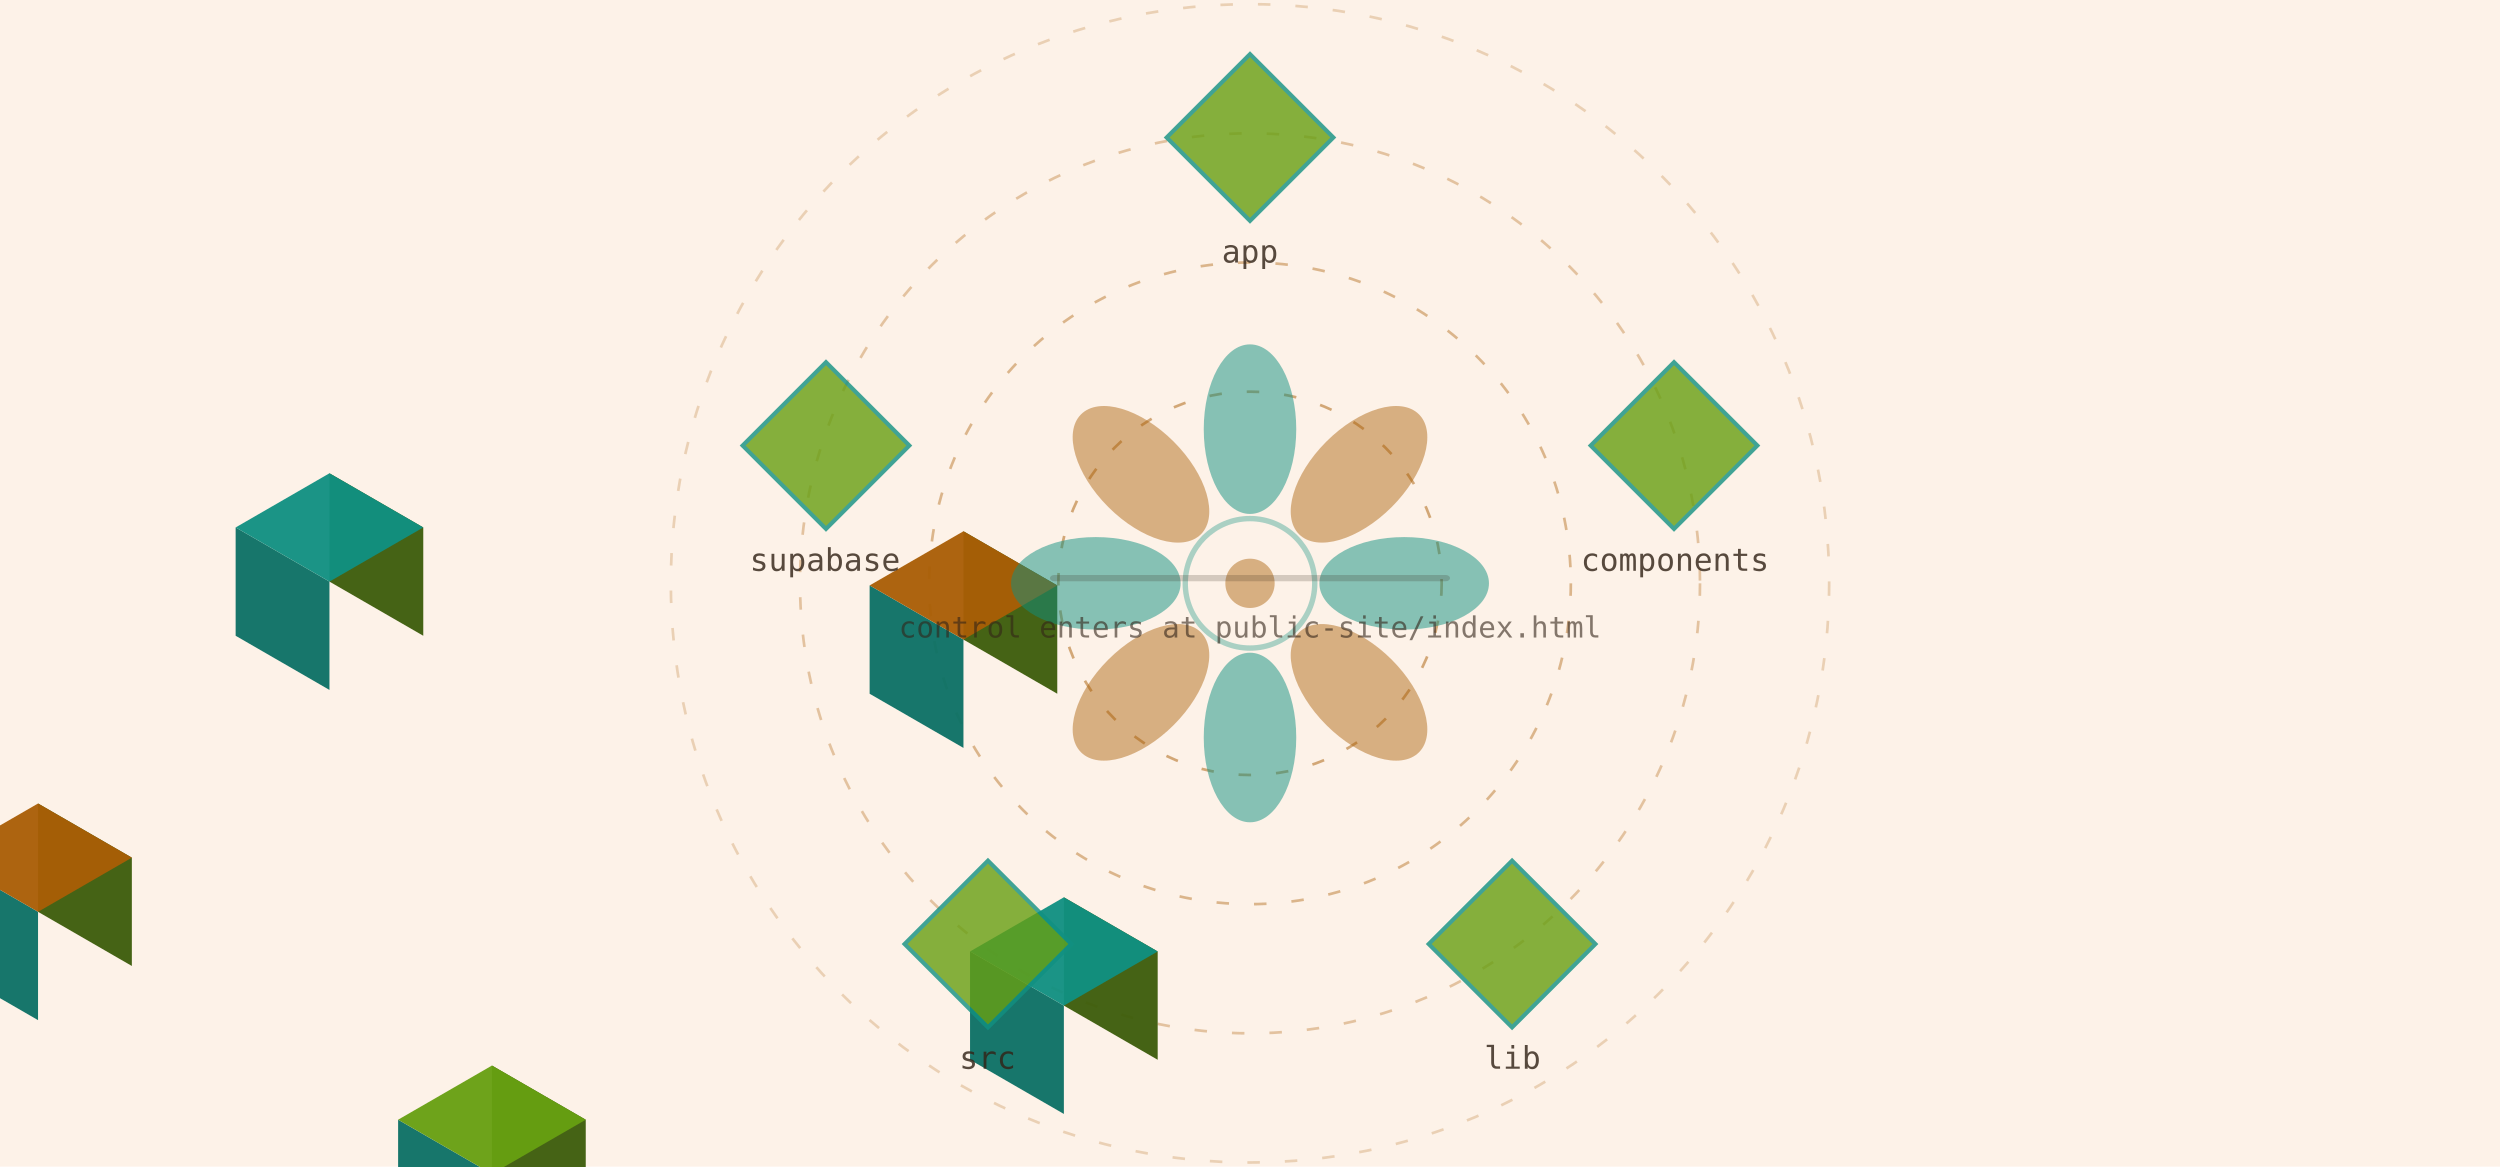
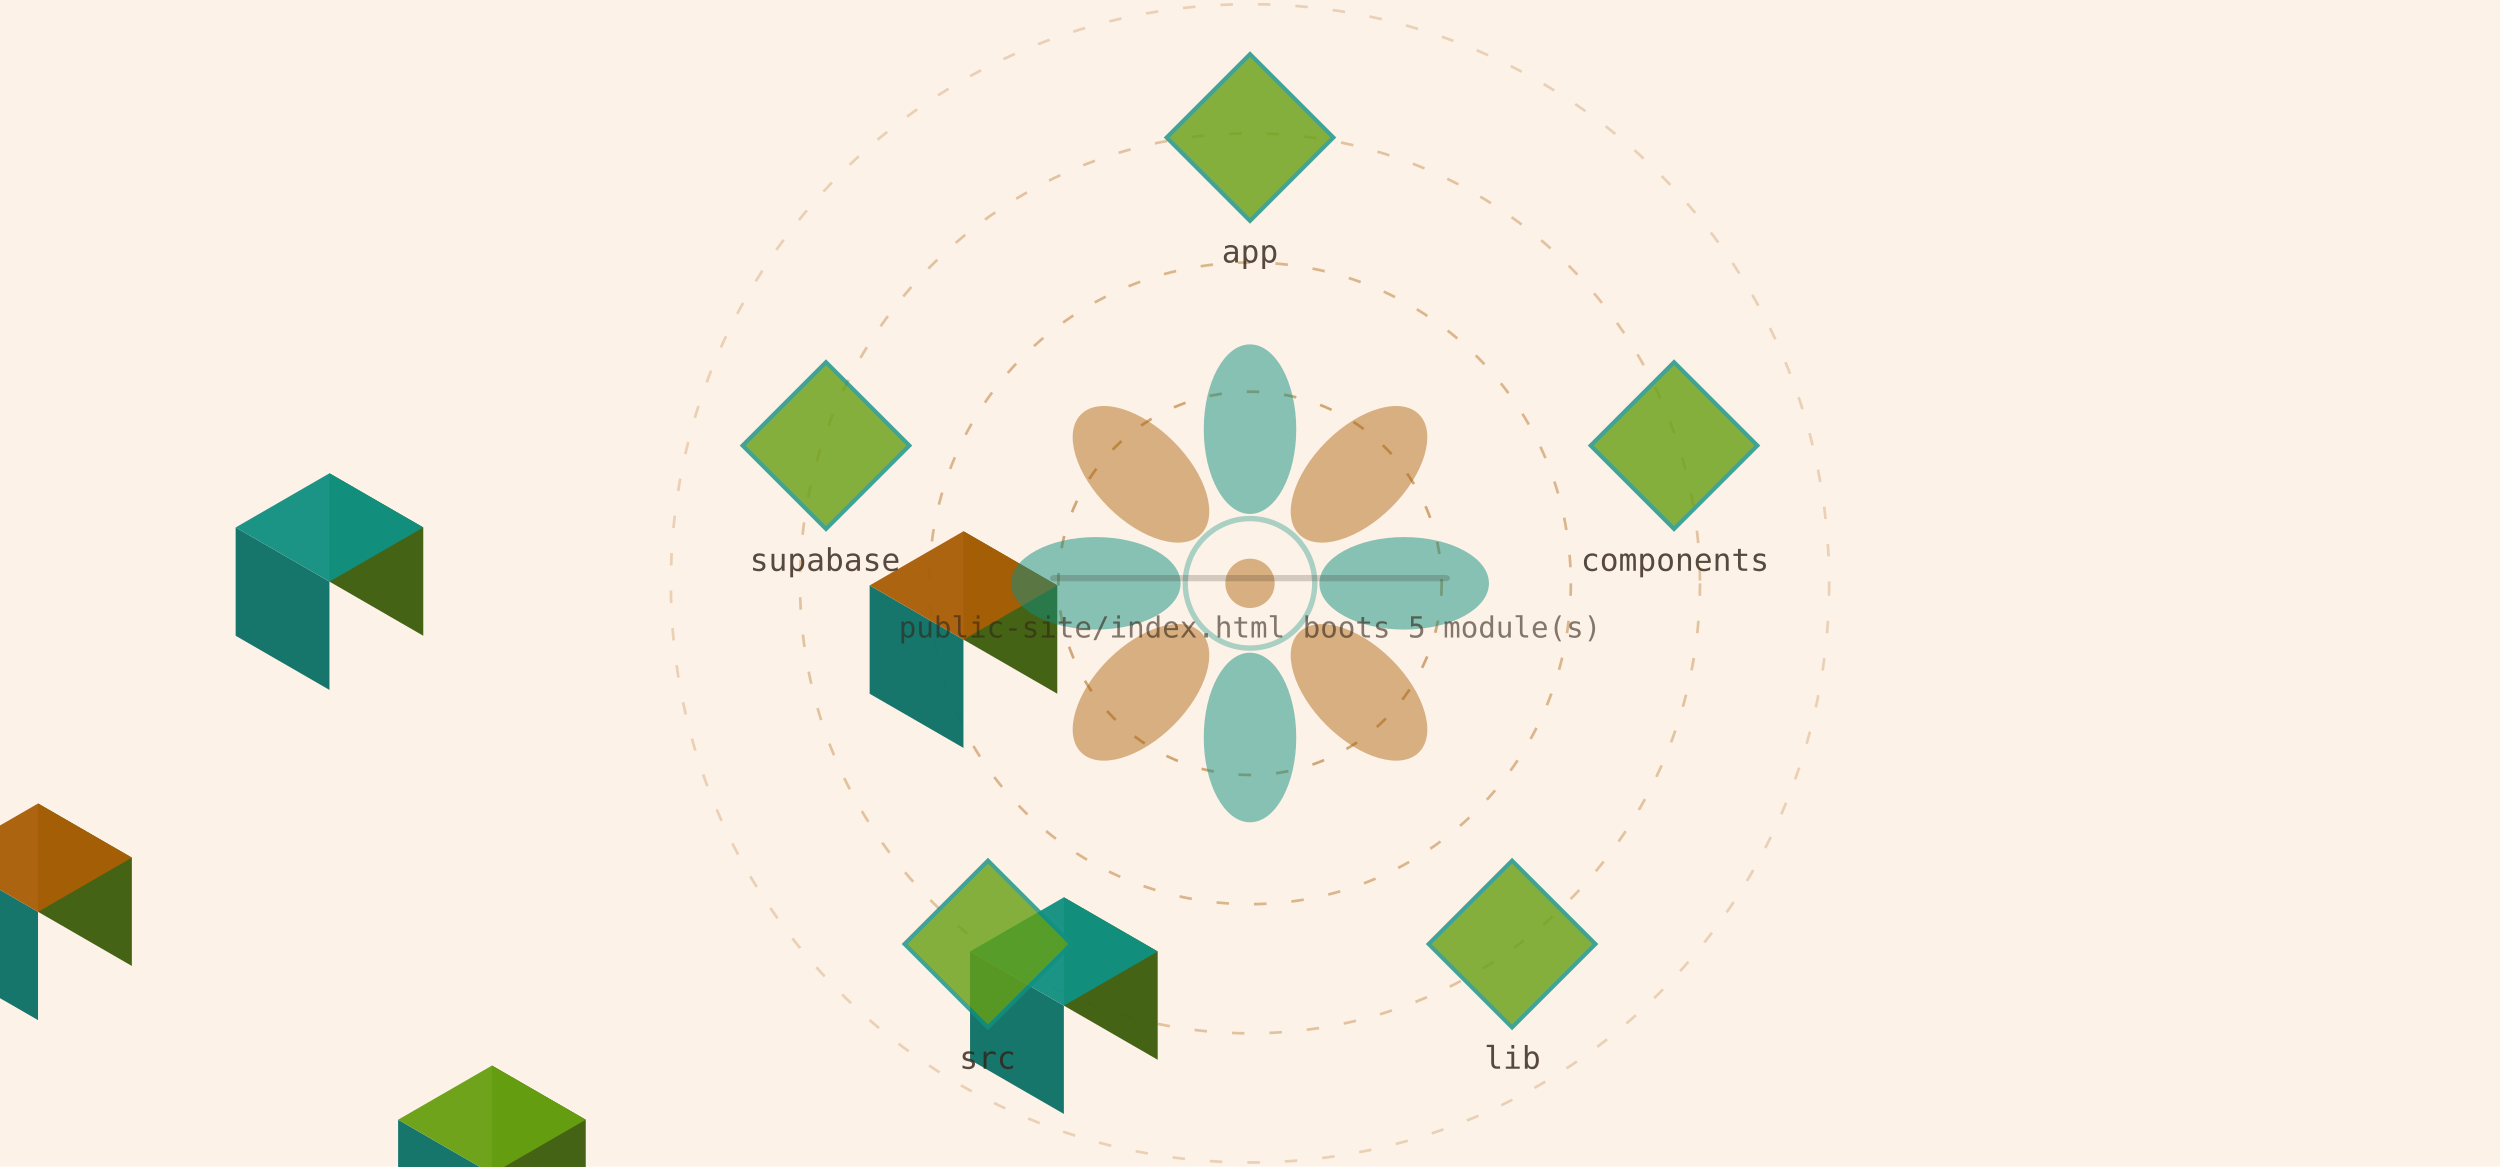
<svg xmlns="http://www.w3.org/2000/svg" viewBox="0 0 1200 560" width="1200" height="560" role="img" aria-label="cloudcastle workflow">
  <rect width="1200" height="560" fill="#fdf2e8" />
  <defs>
    <linearGradient id="gk" x1="0" y1="0" x2="1" y2="1">
      <stop offset="0%" stop-color="#a95d05" />
      <stop offset="100%" stop-color="#109081" />
    </linearGradient>
  </defs>
  <circle cx="600.00" cy="280.00" r="92.00" fill="none" stroke="rgba(169,93,5,0.500)" stroke-width="1.30" opacity="1.00" stroke-dasharray="6 12" />
  <g>
    <circle cx="600.00" cy="280.00" r="92.00" fill="none" stroke="#679f11" stroke-width="2.60" opacity="0.00" />
    <animate attributeName="opacity" values="0;0.85;0" dur="18.2s" begin="0.0s" repeatCount="indefinite" />
  </g>
  <circle cx="600.00" cy="280.00" r="154.00" fill="none" stroke="rgba(169,93,5,0.410)" stroke-width="1.30" opacity="1.00" stroke-dasharray="6 12" />
  <g>
    <circle cx="600.00" cy="280.00" r="154.00" fill="none" stroke="#679f11" stroke-width="2.60" opacity="0.00" />
    <animate attributeName="opacity" values="0;0.85;0" dur="18.2s" begin="0.6s" repeatCount="indefinite" />
  </g>
  <circle cx="600.00" cy="280.00" r="216.00" fill="none" stroke="rgba(169,93,5,0.320)" stroke-width="1.30" opacity="1.00" stroke-dasharray="6 12" />
  <g>
    <circle cx="600.00" cy="280.00" r="216.00" fill="none" stroke="#679f11" stroke-width="2.60" opacity="0.00" />
    <animate attributeName="opacity" values="0;0.85;0" dur="18.2s" begin="1.2s" repeatCount="indefinite" />
  </g>
  <circle cx="600.00" cy="280.00" r="278.00" fill="none" stroke="rgba(169,93,5,0.230)" stroke-width="1.30" opacity="1.00" stroke-dasharray="6 12" />
  <g>
    <circle cx="600.00" cy="280.00" r="278.00" fill="none" stroke="#679f11" stroke-width="2.60" opacity="0.00" />
    <animate attributeName="opacity" values="0;0.85;0" dur="18.2s" begin="1.8s" repeatCount="indefinite" />
  </g>
  <polygon points="462.46,307.00 507.49,333.00 507.49,281.00 462.46,255.00" fill="#3c5c0a" opacity="0.95" />
  <polygon points="417.42,333.00 462.46,359.00 462.46,307.00 417.42,281.00" fill="#0c7065" opacity="0.95" />
  <polygon points="462.46,255.00 507.49,281.00 462.46,307.00 417.42,281.00" fill="#a95d05" opacity="0.95" />
  <text x="600" y="126" font-family="ui-monospace,Menlo,monospace" font-size="15" fill="rgba(50,36,24,0.820)" text-anchor="middle">app</text>
  <g>
    <polygon points="600.00,26.00 640.00,66.00 600.00,106.00 560.00,66.00" fill="#679f11" opacity="0.80" stroke="#109081" stroke-width="2" />
    <animate attributeName="opacity" values="0.25;1.0;0.25" dur="18.2s" begin="0.0s" repeatCount="indefinite" />
  </g>
  <polygon points="510.66,482.70 555.69,508.70 555.69,456.70 510.66,430.70" fill="#3c5c0a" opacity="0.95" />
  <polygon points="465.62,508.70 510.66,534.70 510.66,482.70 465.62,456.70" fill="#0c7065" opacity="0.95" />
  <polygon points="510.66,430.70 555.69,456.70 510.66,482.70 465.62,456.70" fill="#109081" opacity="0.95" />
  <text x="804" y="274" font-family="ui-monospace,Menlo,monospace" font-size="15" fill="rgba(50,36,24,0.820)" text-anchor="middle">components</text>
  <g>
    <polygon points="803.53,173.87 843.53,213.87 803.53,253.87 763.53,213.87" fill="#679f11" opacity="0.80" stroke="#109081" stroke-width="2" />
    <animate attributeName="opacity" values="0.25;1.0;0.25" dur="18.2s" begin="3.64s" repeatCount="indefinite" />
  </g>
  <polygon points="236.13,563.46 281.16,589.46 281.16,537.46 236.13,511.46" fill="#3c5c0a" opacity="0.95" />
  <polygon points="191.09,589.46 236.13,615.46 236.13,563.46 191.09,537.46" fill="#0c7065" opacity="0.95" />
  <polygon points="236.13,511.46 281.16,537.46 236.13,563.46 191.09,537.46" fill="#679f11" opacity="0.95" />
  <text x="726" y="513" font-family="ui-monospace,Menlo,monospace" font-size="15" fill="rgba(50,36,24,0.820)" text-anchor="middle">lib</text>
  <g>
    <polygon points="725.79,413.13 765.79,453.13 725.79,493.13 685.79,453.13" fill="#679f11" opacity="0.80" stroke="#109081" stroke-width="2" />
    <animate attributeName="opacity" values="0.25;1.0;0.25" dur="18.2s" begin="7.28s" repeatCount="indefinite" />
  </g>
  <polygon points="18.26,437.67 63.29,463.67 63.29,411.67 18.26,385.67" fill="#3c5c0a" opacity="0.95" />
  <polygon points="-26.77,463.67 18.26,489.67 18.26,437.67 -26.77,411.67" fill="#0c7065" opacity="0.95" />
  <polygon points="18.26,385.67 63.29,411.67 18.26,437.67 -26.77,411.67" fill="#a95d05" opacity="0.95" />
  <text x="474" y="513" font-family="ui-monospace,Menlo,monospace" font-size="15" fill="rgba(50,36,24,0.820)" text-anchor="middle">src</text>
  <g>
    <polygon points="474.21,413.13 514.21,453.13 474.21,493.13 434.21,453.13" fill="#679f11" opacity="0.80" stroke="#109081" stroke-width="2" />
    <animate attributeName="opacity" values="0.25;1.0;0.25" dur="18.2s" begin="10.92s" repeatCount="indefinite" />
  </g>
  <polygon points="158.14,279.17 203.17,305.17 203.17,253.17 158.14,227.17" fill="#3c5c0a" opacity="0.95" />
  <polygon points="113.11,305.17 158.14,331.17 158.14,279.17 113.11,253.17" fill="#0c7065" opacity="0.95" />
  <polygon points="158.14,227.17 203.17,253.17 158.14,279.17 113.11,253.17" fill="#109081" opacity="0.95" />
  <text x="396" y="274" font-family="ui-monospace,Menlo,monospace" font-size="15" fill="rgba(50,36,24,0.820)" text-anchor="middle">supabase</text>
  <g>
    <polygon points="396.47,173.87 436.47,213.87 396.47,253.87 356.47,213.87" fill="#679f11" opacity="0.80" stroke="#109081" stroke-width="2" />
    <animate attributeName="opacity" values="0.25;1.0;0.25" dur="18.2s" begin="14.56s" repeatCount="indefinite" />
  </g>
  <ellipse cx="600.00" cy="206.00" rx="22.20" ry="40.70" fill="rgba(16,144,129,0.500)" opacity="1.00" transform="rotate(0.0 600.00 206.00)" />
  <ellipse cx="652.33" cy="227.67" rx="22.20" ry="40.70" fill="rgba(169,93,5,0.450)" opacity="1.00" transform="rotate(45.0 652.33 227.67)" />
  <ellipse cx="674.00" cy="280.00" rx="22.20" ry="40.70" fill="rgba(16,144,129,0.500)" opacity="1.00" transform="rotate(90.0 674.00 280.00)" />
  <ellipse cx="652.33" cy="332.33" rx="22.20" ry="40.70" fill="rgba(169,93,5,0.450)" opacity="1.00" transform="rotate(135.0 652.33 332.33)" />
  <ellipse cx="600.00" cy="354.00" rx="22.20" ry="40.70" fill="rgba(16,144,129,0.500)" opacity="1.00" transform="rotate(180.0 600.00 354.00)" />
  <ellipse cx="547.67" cy="332.33" rx="22.20" ry="40.70" fill="rgba(169,93,5,0.450)" opacity="1.00" transform="rotate(225.0 547.67 332.33)" />
  <ellipse cx="526.00" cy="280.00" rx="22.20" ry="40.70" fill="rgba(16,144,129,0.500)" opacity="1.00" transform="rotate(270.0 526.00 280.00)" />
  <ellipse cx="547.67" cy="227.67" rx="22.20" ry="40.70" fill="rgba(169,93,5,0.450)" opacity="1.00" transform="rotate(315.0 547.67 227.67)" />
  <circle cx="600.00" cy="280.00" r="31.08" fill="none" stroke="rgba(16,144,129,0.500)" stroke-width="2.59" opacity="0.70" />
  <circle cx="600.00" cy="280.00" r="11.84" fill="rgba(169,93,5,0.450)" opacity="1.00" />
  <rect x="504.00" y="276.00" width="192.00" height="3.00" rx="2.00" fill="rgba(50,36,24,0.200)" opacity="1.00" />
-   <text x="600" y="306" font-family="ui-monospace,Menlo,monospace" font-size="14" fill="rgba(50,36,24,0.600)" text-anchor="middle">control enters at public-site/index.html</text>
+   <text x="600" y="306" font-family="ui-monospace,Menlo,monospace" font-size="14" fill="rgba(50,36,24,0.600)" text-anchor="middle">public-site/index.html boots 5 module(s)</text>
</svg>
